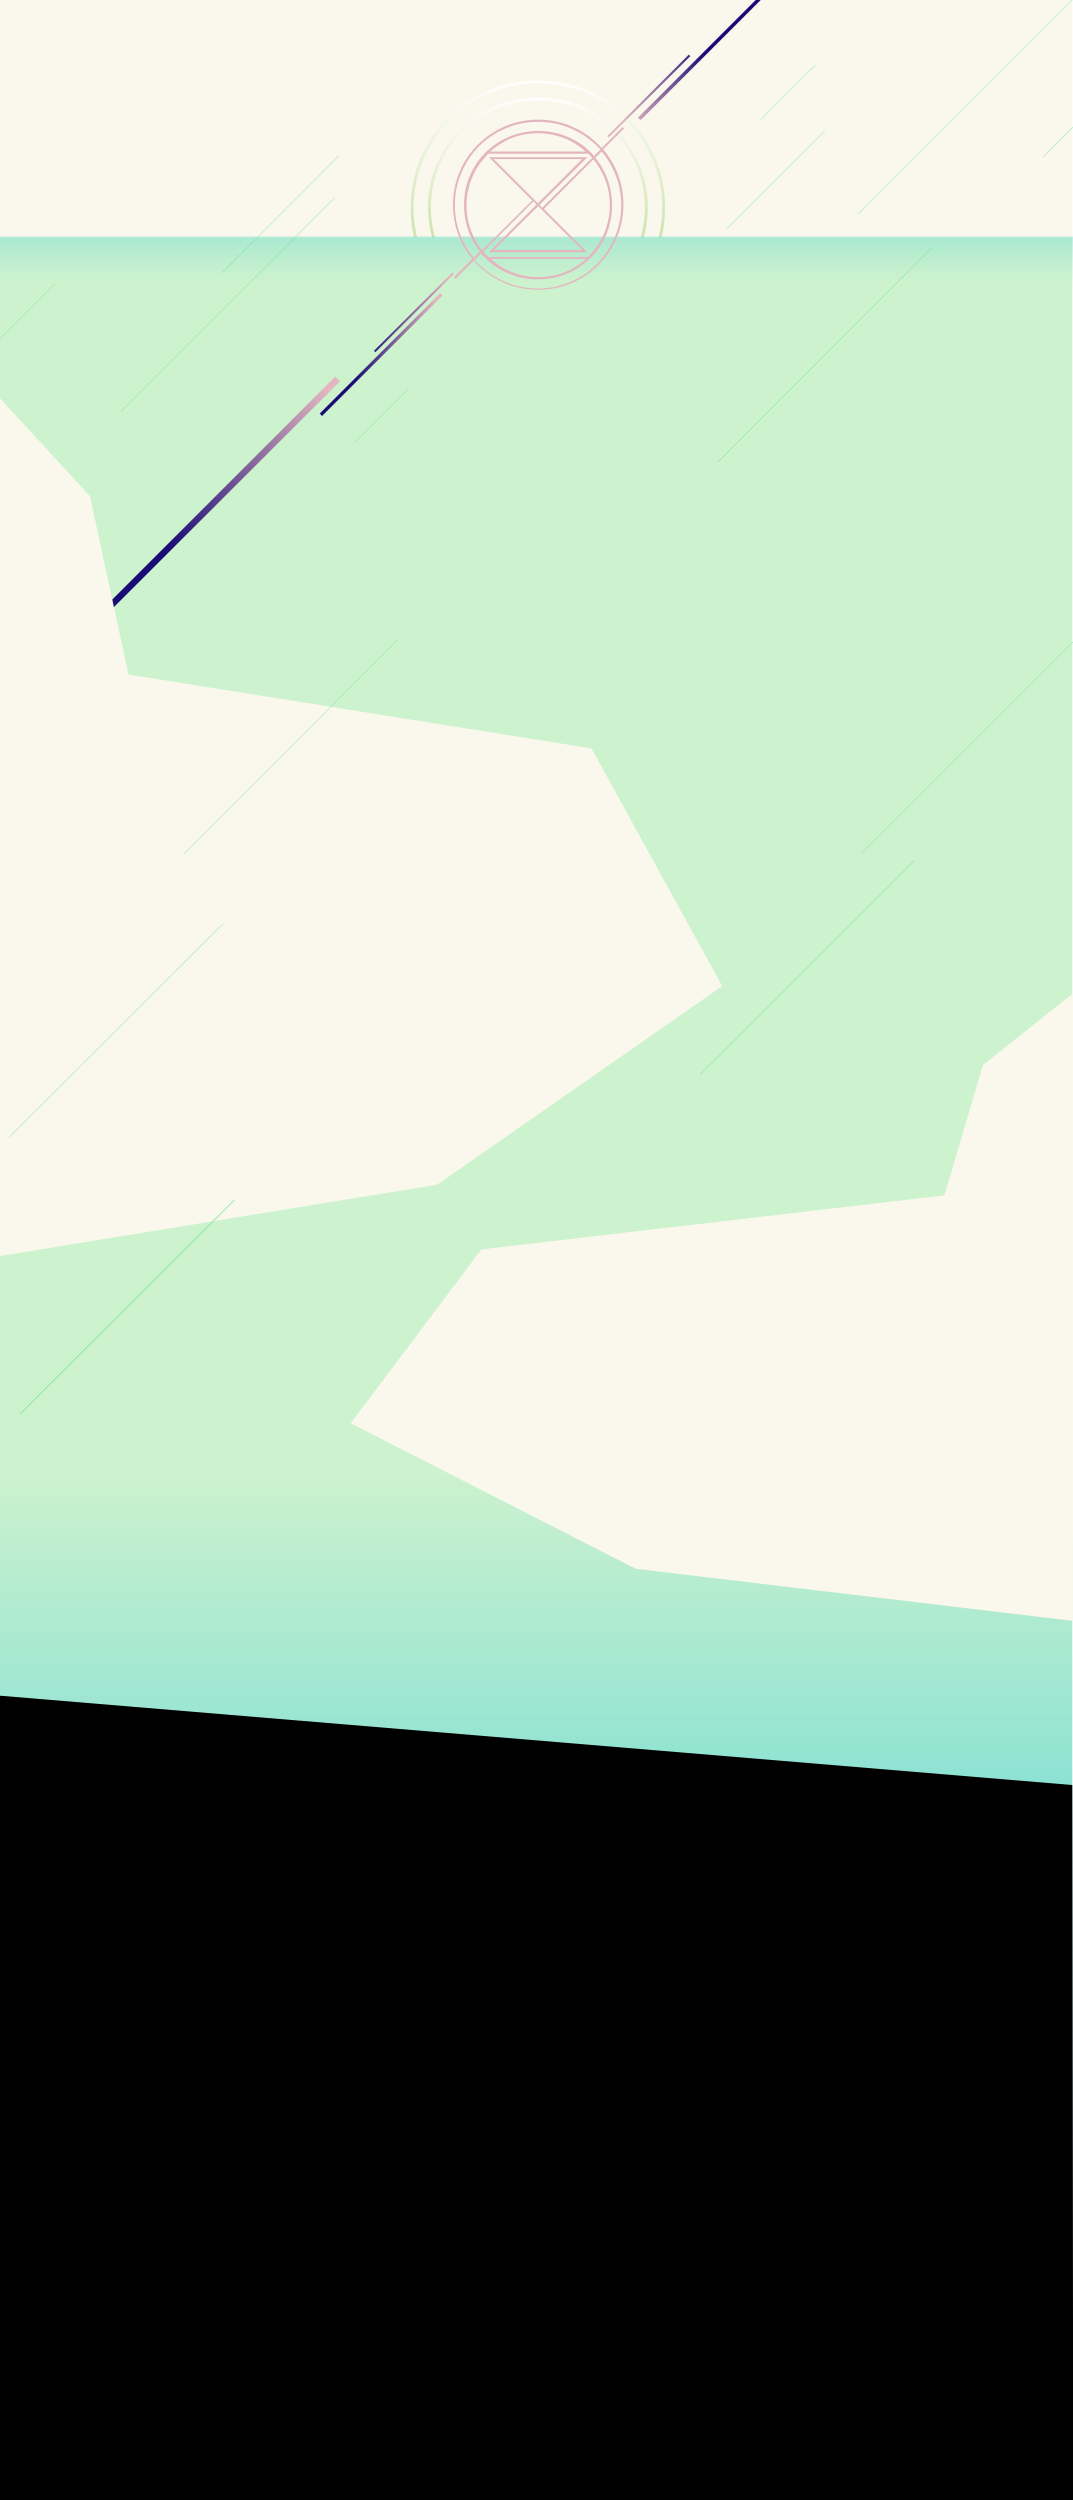
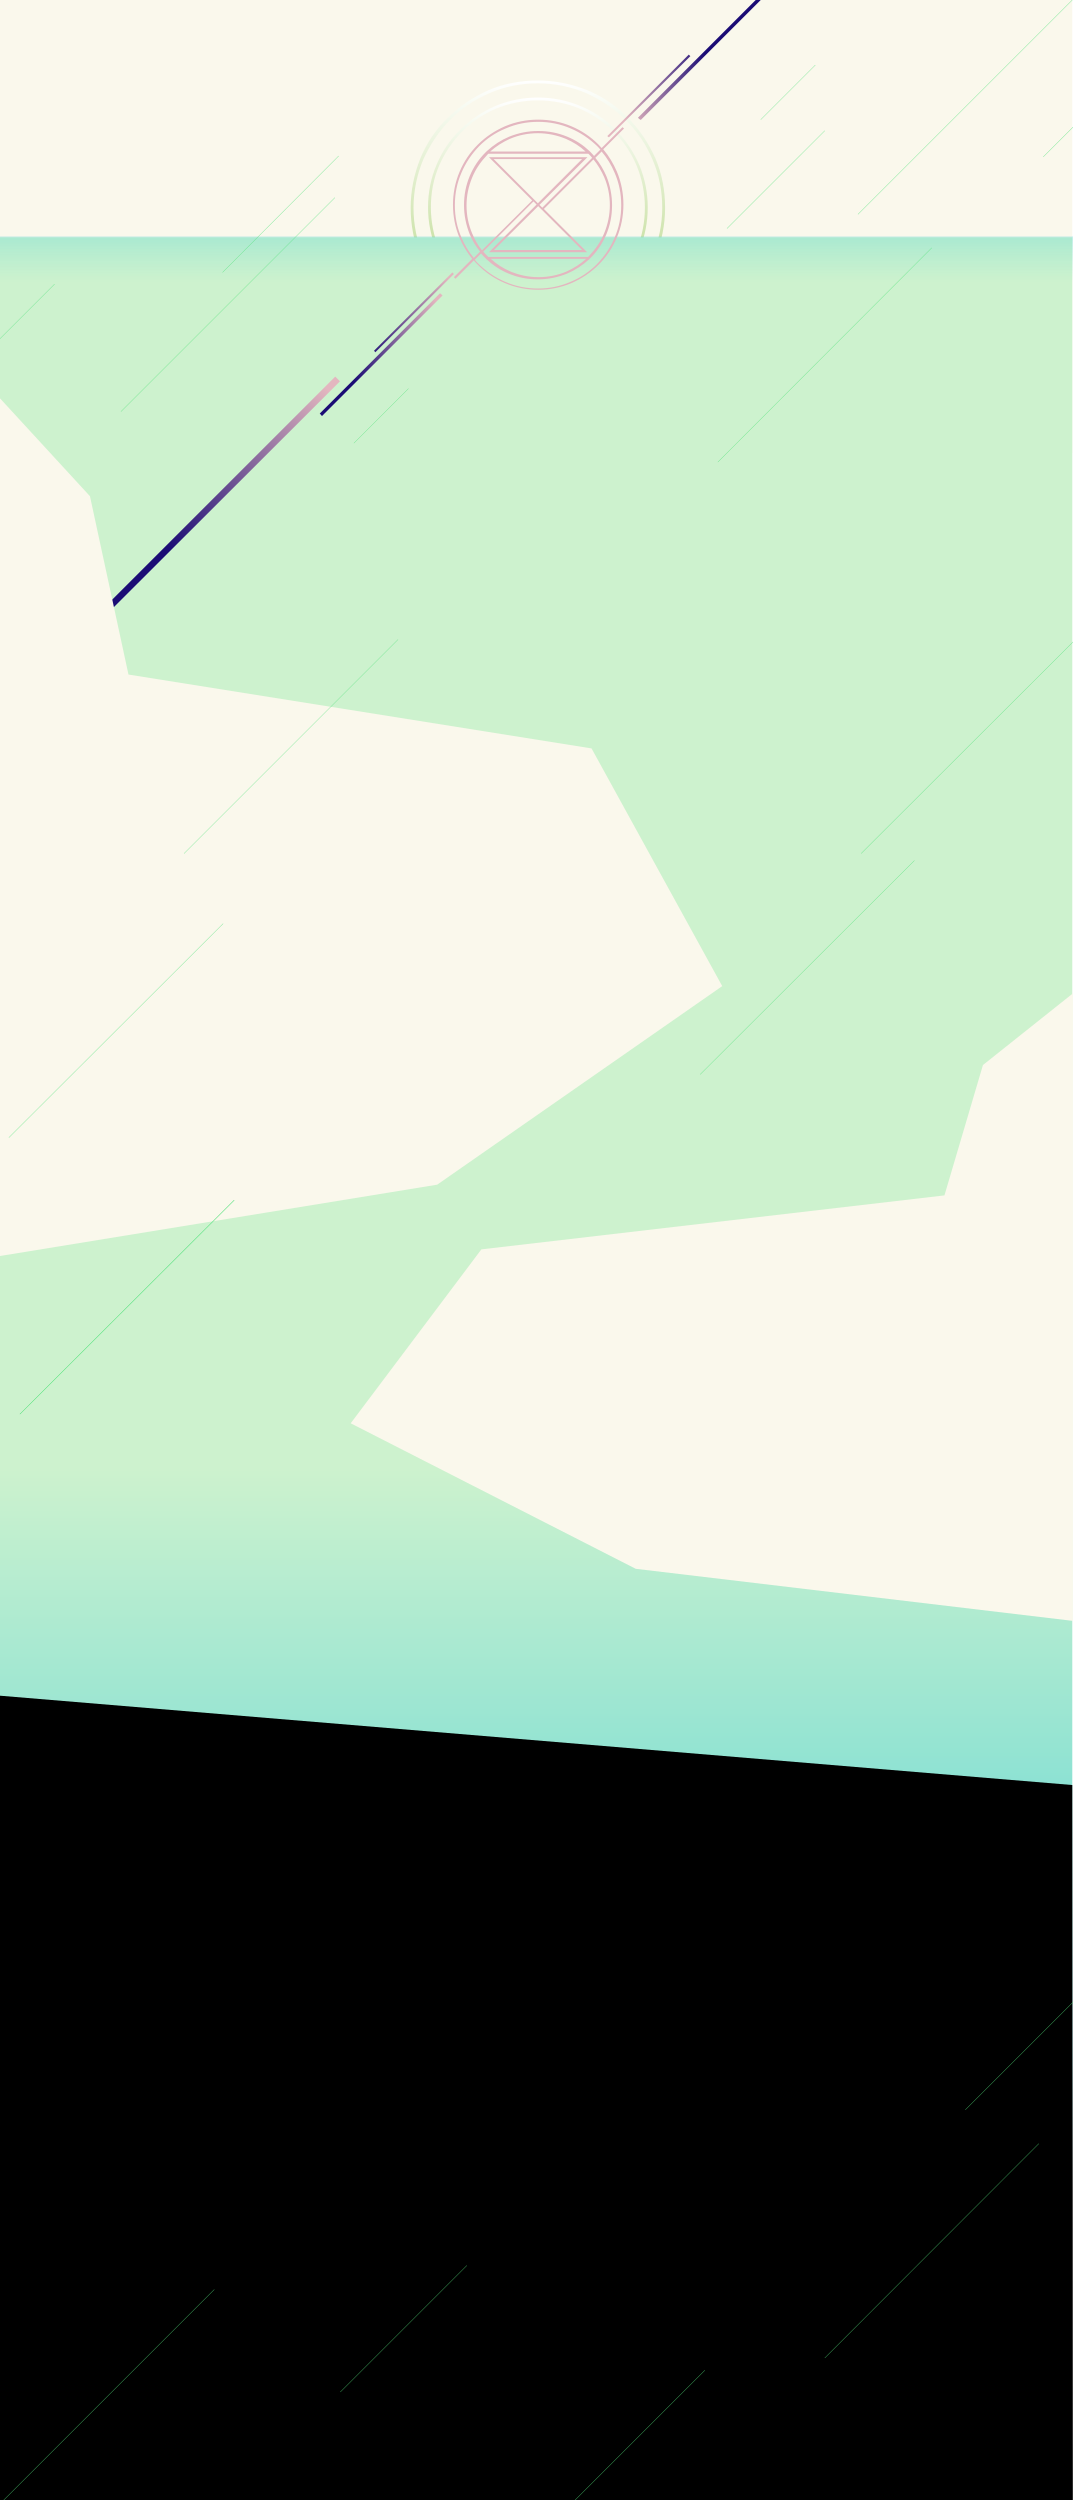
<svg xmlns="http://www.w3.org/2000/svg" version="1.1" id="Layer_1" x="0px" y="0px" viewBox="272.3 0 339.7 792" enable-background="new 272.3 0 339.7 792" xml:space="preserve">
  <rect x="271.7" y="0" fill="#FAF8EC" width="340.3" height="143.5" />
  <g>
    <g>
      <linearGradient id="SVGID_1_" gradientUnits="userSpaceOnUse" x1="1451.418" y1="216.828" x2="1451.418" y2="902.935" gradientTransform="matrix(0.1175 0 0 0.1175 272.2658 1.795838e-02)">
        <stop offset="0" style="stop-color:#FFFFFF" />
        <stop offset="1" style="stop-color:#B1D37C" />
      </linearGradient>
      <path fill="url(#SVGID_1_)" d="M442.7,106.1c-5.4,0-10.7-1.1-15.7-3.1c-4.8-2-9.2-4.9-12.8-8.7c-3.7-3.7-6.6-8.1-8.7-12.8    c-2.1-4.9-3.1-10.3-3.1-15.7c0-5.4,1.1-10.7,3.1-15.7c2-4.8,4.9-9.2,8.7-12.8c3.7-3.7,8.1-6.6,12.8-8.7c4.9-2.1,10.3-3.1,15.7-3.1    c5.4,0,10.7,1.1,15.7,3.1c4.8,2,9.2,4.9,12.8,8.7c3.7,3.7,6.6,8.1,8.7,12.8C482,55,483,60.3,483,65.8s-1.1,10.7-3.1,15.7    c-2,4.8-4.9,9.2-8.7,12.8c-3.7,3.7-8.1,6.6-12.8,8.7C453.4,105.1,448.2,106.1,442.7,106.1z M442.7,26.4c-5.3,0-10.5,1-15.3,3.1    c-4.7,2-8.9,4.8-12.5,8.5c-3.6,3.6-6.4,7.9-8.5,12.5c-2,4.8-3.1,10-3.1,15.3s1,10.5,3.1,15.3c2,4.7,4.8,8.9,8.5,12.5    c3.6,3.6,7.9,6.4,12.5,8.5c4.8,2,10,3.1,15.3,3.1c5.3,0,10.5-1,15.3-3.1c4.7-2,8.9-4.8,12.5-8.5c3.6-3.6,6.4-7.9,8.5-12.5    c2-4.8,3.1-10,3.1-15.3c0-5.3-1-10.5-3.1-15.3c-2-4.7-4.8-8.9-8.5-12.5c-3.6-3.6-7.9-6.4-12.5-8.5    C453.2,27.5,448.1,26.4,442.7,26.4z" />
    </g>
    <g>
      <linearGradient id="SVGID_2_" gradientUnits="userSpaceOnUse" x1="1451.418" y1="263.998" x2="1451.418" y2="856.598" gradientTransform="matrix(0.1175 0 0 0.1175 272.2658 1.795838e-02)">
        <stop offset="0" style="stop-color:#FFFFFF" />
        <stop offset="1" style="stop-color:#B1D37C" />
      </linearGradient>
      <path fill="url(#SVGID_2_)" d="M442.7,100.5c-4.7,0-9.3-0.9-13.5-2.7c-4.1-1.7-7.9-4.2-11.1-7.5c-3.2-3.2-5.7-7-7.5-11.1    c-1.8-4.3-2.7-8.9-2.7-13.5c0-4.7,0.9-9.3,2.7-13.5c1.7-4.1,4.2-7.9,7.5-11.1c3.2-3.2,7-5.7,11.1-7.5c4.3-1.8,8.9-2.7,13.5-2.7    s9.3,0.9,13.5,2.7c4.1,1.7,7.9,4.2,11.1,7.5c3.2,3.2,5.7,7,7.5,11.1c1.8,4.3,2.7,8.9,2.7,13.5c0,4.7-0.9,9.3-2.7,13.5    c-1.7,4.1-4.2,7.9-7.5,11.1c-3.2,3.2-7,5.7-11.1,7.5C452,99.6,447.5,100.5,442.7,100.5z M442.7,31.8c-4.5,0-9.1,0.9-13.2,2.6    c-4,1.7-7.7,4.1-10.8,7.3c-3.1,3.1-5.5,6.7-7.3,10.8c-1.8,4.2-2.6,8.7-2.6,13.2s0.9,9.1,2.6,13.2c1.7,4,4.1,7.7,7.3,10.8    c3.1,3.1,6.7,5.5,10.8,7.3c4.2,1.8,8.7,2.6,13.2,2.6c4.5,0,9.1-0.9,13.2-2.6c4-1.7,7.7-4.1,10.8-7.3c3.1-3.1,5.5-6.7,7.3-10.8    c1.8-4.2,2.6-8.7,2.6-13.2s-0.9-9.1-2.6-13.2c-1.7-4-4.1-7.7-7.3-10.8c-3.1-3.1-6.7-5.5-10.8-7.3    C451.8,32.7,447.3,31.8,442.7,31.8z" />
    </g>
  </g>
  <linearGradient id="SVGID_3_" gradientUnits="userSpaceOnUse" x1="1446.319" y1="6752.774" x2="1446.319" y2="640.424" gradientTransform="matrix(0.1175 0 0 0.1175 272.2658 1.795838e-02)">
    <stop offset="0.138" style="stop-color:#000000" />
    <stop offset="0.195" style="stop-color:#53D3D7" />
    <stop offset="0.23" style="stop-color:#65D8D6" />
    <stop offset="0.457" style="stop-color:#CDF2CE" />
  </linearGradient>
  <rect x="272.3" y="75.2" fill="url(#SVGID_3_)" width="339.7" height="718" />
  <linearGradient id="SVGID_4_" gradientUnits="userSpaceOnUse" x1="1451.418" y1="3.166" x2="1451.418" y2="-637.41" gradientTransform="matrix(-0.1175 0 0 -0.1175 613.2334 75.2243)">
    <stop offset="0" style="stop-color:#53D3D7" />
    <stop offset="0.192" style="stop-color:#65D8D6;stop-opacity:0" />
  </linearGradient>
  <rect x="272.3" y="74.9" opacity="0.3" fill="url(#SVGID_4_)" width="341" height="75.2" />
  <polygon fill="#FAF8EC" points="383.4,450.9 473.7,497 612.2,513.5 612.2,314.7 583.7,337.4 571.5,378.7 424.8,395.8 " />
  <g>
    <radialGradient id="SVGID_5_" cx="-31781.244" cy="7715.178" r="6983.369" gradientTransform="matrix(1.062870e-02 0 0 -1.062870e-02 781.0546 146.0471)" gradientUnits="userSpaceOnUse">
      <stop offset="0.507" style="stop-color:#E3B6BF" />
      <stop offset="1" style="stop-color:#1B0C75" />
    </radialGradient>
    <polygon fill="url(#SVGID_5_)" points="416.1,86.8 415.6,86.3 390.8,111.1 391.2,111.6  " />
    <radialGradient id="SVGID_6_" cx="-32319.721" cy="7328.497" r="7057.128" gradientTransform="matrix(1.062870e-02 0 0 -1.062870e-02 781.0546 146.0471)" gradientUnits="userSpaceOnUse">
      <stop offset="0.507" style="stop-color:#E3B6BF" />
      <stop offset="1" style="stop-color:#1B0C75" />
    </radialGradient>
    <polygon fill="url(#SVGID_6_)" points="373.6,131 374.3,131.8 412.5,93.6 411.7,92.9  " />
    <radialGradient id="SVGID_7_" cx="-33216.863" cy="7063.786" r="13659.428" gradientTransform="matrix(1.062870e-02 0 0 -1.062870e-02 781.0546 146.0471)" gradientUnits="userSpaceOnUse">
      <stop offset="0.507" style="stop-color:#E3B6BF" />
      <stop offset="1" style="stop-color:#1B0C75" />
    </radialGradient>
    <polygon fill="url(#SVGID_7_)" points="305.5,195.2 380,120.8 378.5,119.3 305.5,192.3  " />
    <radialGradient id="SVGID_8_" cx="-31810.44" cy="7626.178" r="7043.343" gradientTransform="matrix(1.062870e-02 0 0 -1.062870e-02 781.0546 146.0471)" gradientUnits="userSpaceOnUse">
      <stop offset="0.507" style="stop-color:#E3B6BF" />
      <stop offset="1" style="stop-color:#1B0C75" />
    </radialGradient>
    <path fill="url(#SVGID_8_)" d="M469.5,40.3l-6.6,6.6c-0.3-0.4-0.7-0.7-1-1.1c-2.5-2.5-5.3-4.4-8.6-5.8c-3.3-1.4-6.9-2.1-10.5-2.1   s-7.2,0.7-10.5,2.1c-3.2,1.4-6.1,3.3-8.6,5.8s-4.4,5.3-5.8,8.6c-1.4,3.3-2.1,6.9-2.1,10.5c0,3.6,0.7,7.2,2.1,10.5   c1,2.4,2.4,4.6,4,6.6l-5.8,5.8l0.5,0.5l5.8-5.8c0.4,0.5,0.8,0.9,1.3,1.4c2.5,2.5,5.3,4.4,8.6,5.8c3.3,1.4,6.9,2.1,10.5,2.1   s7.2-0.7,10.5-2.1c3.2-1.4,6.1-3.3,8.6-5.8c2.5-2.5,4.4-5.3,5.8-8.6c1.4-3.3,2.1-6.9,2.1-10.5c0-3.6-0.7-7.2-2.1-10.5   c-1.1-2.5-2.5-4.9-4.3-7l6.6-6.6L469.5,40.3z M418.5,75.3c-1.4-3.2-2.1-6.6-2.1-10.3s0.7-7.1,2.1-10.3c1.3-3.1,3.2-5.9,5.6-8.4   c2.4-2.4,5.2-4.3,8.4-5.6c3.2-1.4,6.6-2.1,10.3-2.1c3.6,0,7.1,0.7,10.3,2.1c3.1,1.3,5.9,3.2,8.4,5.6c0.3,0.3,0.7,0.7,1,1.1l-2,2   c-0.3-0.4-0.7-0.7-1-1.1c-0.1-0.1-0.3-0.3-0.4-0.4l0,0l0,0c-2-1.9-4.4-3.5-7.1-4.6c-2.9-1.2-5.9-1.8-9.2-1.8   c-3.2,0-6.2,0.6-9.2,1.8c-2.6,1.1-4.9,2.6-7.1,4.6l0,0l0,0c-0.1,0.1-0.3,0.3-0.4,0.4c-2.1,2.1-3.8,4.6-5,7.5   c-1.2,2.9-1.8,5.9-1.8,9.2c0,3.1,0.6,6.2,1.8,9.2c0.8,2,1.9,3.8,3.3,5.5l-2,2C420.8,79.8,419.5,77.6,418.5,75.3z M426.9,81.3   c-0.1-0.1-0.2-0.2-0.2-0.2c-0.4-0.4-0.9-0.9-1.3-1.4l15.9-15.9l1,1l-15.1,15.1h31.1l-13.7-13.7l15.7-15.7c1.4,1.7,2.5,3.6,3.4,5.6   c1.2,2.8,1.8,5.8,1.8,8.9c0,3-0.6,6-1.8,8.9c-1.1,2.7-2.8,5.1-4.9,7.3c-0.1,0.1-0.2,0.2-0.2,0.2H426.9L426.9,81.3z M458,82   c-1.9,1.7-4,3-6.2,4c-2.8,1.2-5.8,1.8-8.9,1.8s-6-0.6-8.9-1.8c-2.3-1-4.4-2.3-6.2-4H458z M458.7,48.7c0.1,0.1,0.2,0.2,0.2,0.2   c0.3,0.3,0.7,0.7,1,1.1l-15.8,15.8l-0.9-0.9l15.2-15.1h-31.2l13.7,13.7L425,79.3c-1.3-1.6-2.3-3.4-3.1-5.3   c-1.2-2.8-1.8-5.8-1.8-8.9s0.6-6,1.8-8.9c1.1-2.7,2.8-5.1,4.9-7.3c0.1-0.1,0.2-0.2,0.2-0.2L458.7,48.7L458.7,48.7z M427.6,48   c1.9-1.7,4-3,6.2-4c2.8-1.2,5.8-1.8,8.9-1.8c3,0,6,0.6,8.9,1.8c2.3,1,4.4,2.3,6.2,4H427.6z M456.7,79.2h-27.9l14-13.9L456.7,79.2z    M428.7,50.4h28l-14,14L428.7,50.4z M467,54.7c1.4,3.2,2.1,6.6,2.1,10.3s-0.7,7.1-2.1,10.3c-1.3,3.1-3.2,5.9-5.6,8.4   c-2.4,2.4-5.2,4.3-8.4,5.6c-3.2,1.4-6.6,2.1-10.3,2.1c-3.6,0-7.1-0.7-10.3-2.1c-3.1-1.3-5.9-3.2-8.4-5.6c-0.4-0.4-0.9-0.9-1.3-1.4   l2-2c0.4,0.5,0.8,0.9,1.3,1.4c0.1,0.1,0.3,0.3,0.4,0.4l0,0l0,0c2,1.9,4.4,3.5,7.1,4.6c2.9,1.2,5.9,1.8,9.2,1.8   c3.2,0,6.2-0.6,9.2-1.8c2.6-1.1,4.9-2.6,7.1-4.6l0,0l0,0c0.1-0.1,0.3-0.3,0.4-0.4c2.1-2.1,3.8-4.6,5-7.5c1.2-2.9,1.8-5.9,1.8-9.2   c0-3.1-0.6-6.2-1.8-9.2c-0.9-2.1-2.1-4.1-3.5-5.8l2-2C464.6,50,466,52.3,467,54.7z" />
    <radialGradient id="SVGID_9_" cx="-31812.81" cy="7685.285" r="6983.427" gradientTransform="matrix(1.062870e-02 0 0 -1.062870e-02 781.0546 146.0471)" gradientUnits="userSpaceOnUse">
      <stop offset="0.507" style="stop-color:#E3B6BF" />
      <stop offset="1" style="stop-color:#1B0C75" />
    </radialGradient>
    <path fill="url(#SVGID_9_)" d="M491,17.8l-0.5-0.5l-25.8,25.8c0.2,0.2,0.3,0.3,0.5,0.4L491,17.8z" />
    <radialGradient id="SVGID_10_" cx="-31512.025" cy="7911.043" r="6289.472" gradientTransform="matrix(1.062870e-02 0 0 -1.062870e-02 781.0546 146.0471)" gradientUnits="userSpaceOnUse">
      <stop offset="0.507" style="stop-color:#E3B6BF" />
      <stop offset="1" style="stop-color:#1B0C75" />
    </radialGradient>
    <path fill="url(#SVGID_10_)" d="M511.7,0l-37.3,37.3c0.3,0.3,0.5,0.5,0.9,0.7l38-38H511.7z" />
  </g>
-   <polygon points="612.3,793.1 272.3,793.1 272.3,537.2 612,565.5 " />
+   <polygon points="612.3,1013.1 272.3,1013.1 272.3,537.2 612,565.5 " />
  <line fill="none" stroke="#53E27C" stroke-width="0.1" stroke-miterlimit="10" x1="544.1" y1="67.9" x2="612" y2="0" />
  <line fill="none" stroke="#53E27C" stroke-width="0.1" stroke-miterlimit="10" x1="342.8" y1="86.3" x2="379.6" y2="49.4" />
  <line fill="none" stroke="#53E27C" stroke-width="0.1" stroke-miterlimit="10" x1="502.6" y1="72.4" x2="533.6" y2="41.4" />
  <line fill="none" stroke="#53E27C" stroke-width="0.1" stroke-miterlimit="10" x1="602.8" y1="49.7" x2="614.2" y2="38.3" />
  <line fill="none" stroke="#53E27C" stroke-width="0.1" stroke-miterlimit="10" x1="272.3" y1="107.3" x2="289.6" y2="90" />
  <line fill="none" stroke="#53E27C" stroke-width="0.1" stroke-miterlimit="10" x1="513.3" y1="37.9" x2="530.6" y2="20.6" />
  <line fill="none" stroke="#53E27C" stroke-width="0.1" stroke-miterlimit="10" x1="384.4" y1="140.4" x2="401.7" y2="123.1" />
  <g>
    <line fill="none" stroke="#53E27C" stroke-width="0.1" stroke-miterlimit="10" x1="310.6" y1="130.4" x2="378.4" y2="62.6" />
  </g>
  <polygon fill="#FAF8EC" points="501.1,312.4 410.8,375.3 272.3,397.9 272.3,126.2 300.8,157.2 313,213.7 459.7,237.1 " />
  <g>
    <line fill="none" stroke="#53E27C" stroke-width="0.1" stroke-miterlimit="10" x1="330.6" y1="270.4" x2="398.4" y2="202.6" />
  </g>
  <g>
    <line fill="none" stroke="#53E27C" stroke-width="0.1" stroke-miterlimit="10" x1="545.1" y1="270.4" x2="613" y2="202.6" />
  </g>
  <g>
    <line fill="none" stroke="#53E27C" stroke-width="0.1" stroke-miterlimit="10" x1="275.1" y1="360.4" x2="343" y2="292.6" />
  </g>
  <g>
    <line fill="none" stroke="#53E27C" stroke-width="0.1" stroke-miterlimit="10" x1="494.1" y1="340.4" x2="562" y2="272.6" />
  </g>
  <g>
    <line fill="none" stroke="#53E27C" stroke-width="0.1" stroke-miterlimit="10" x1="499.7" y1="146.4" x2="567.5" y2="78.5" />
  </g>
  <g>
    <line fill="none" stroke="#53E27C" stroke-width="0.1" stroke-miterlimit="10" x1="278.6" y1="448" x2="346.5" y2="380.2" />
    <line fill="none" stroke="#53E27C" stroke-width="0.1" stroke-miterlimit="10" x1="278.6" y1="448" x2="346.5" y2="380.2" />
  </g>
+   <g>
+     <line fill="none" stroke="#53E27C" stroke-width="0.1" stroke-miterlimit="10" x1="272.3" y1="793.2" x2="340.2" y2="725.3" />
+     <line fill="none" stroke="#53E27C" stroke-width="0.1" stroke-miterlimit="10" x1="380.1" y1="757.8" x2="420.2" y2="717.7" />
+   </g>
+   <g>
+     <path fill="none" stroke="#53E27C" stroke-width="0.1" stroke-miterlimit="10" d="M453.4,793.1" />
+     <path fill="none" stroke="#53E27C" stroke-width="0.1" stroke-miterlimit="10" d="M613.5,633" />
+     <line fill="none" stroke="#53E27C" stroke-width="0.1" stroke-miterlimit="10" x1="495.6" y1="750.9" x2="453.4" y2="793.1" />
+     <line fill="none" stroke="#53E27C" stroke-width="0.1" stroke-miterlimit="10" x1="613.5" y1="633" x2="578.1" y2="668.4" />
+   </g>
+   <g>
+     <line fill="none" stroke="#53E27C" stroke-width="0.1" stroke-miterlimit="10" x1="601.4" y1="679.1" x2="533.6" y2="747" />
+   </g>
</svg>
